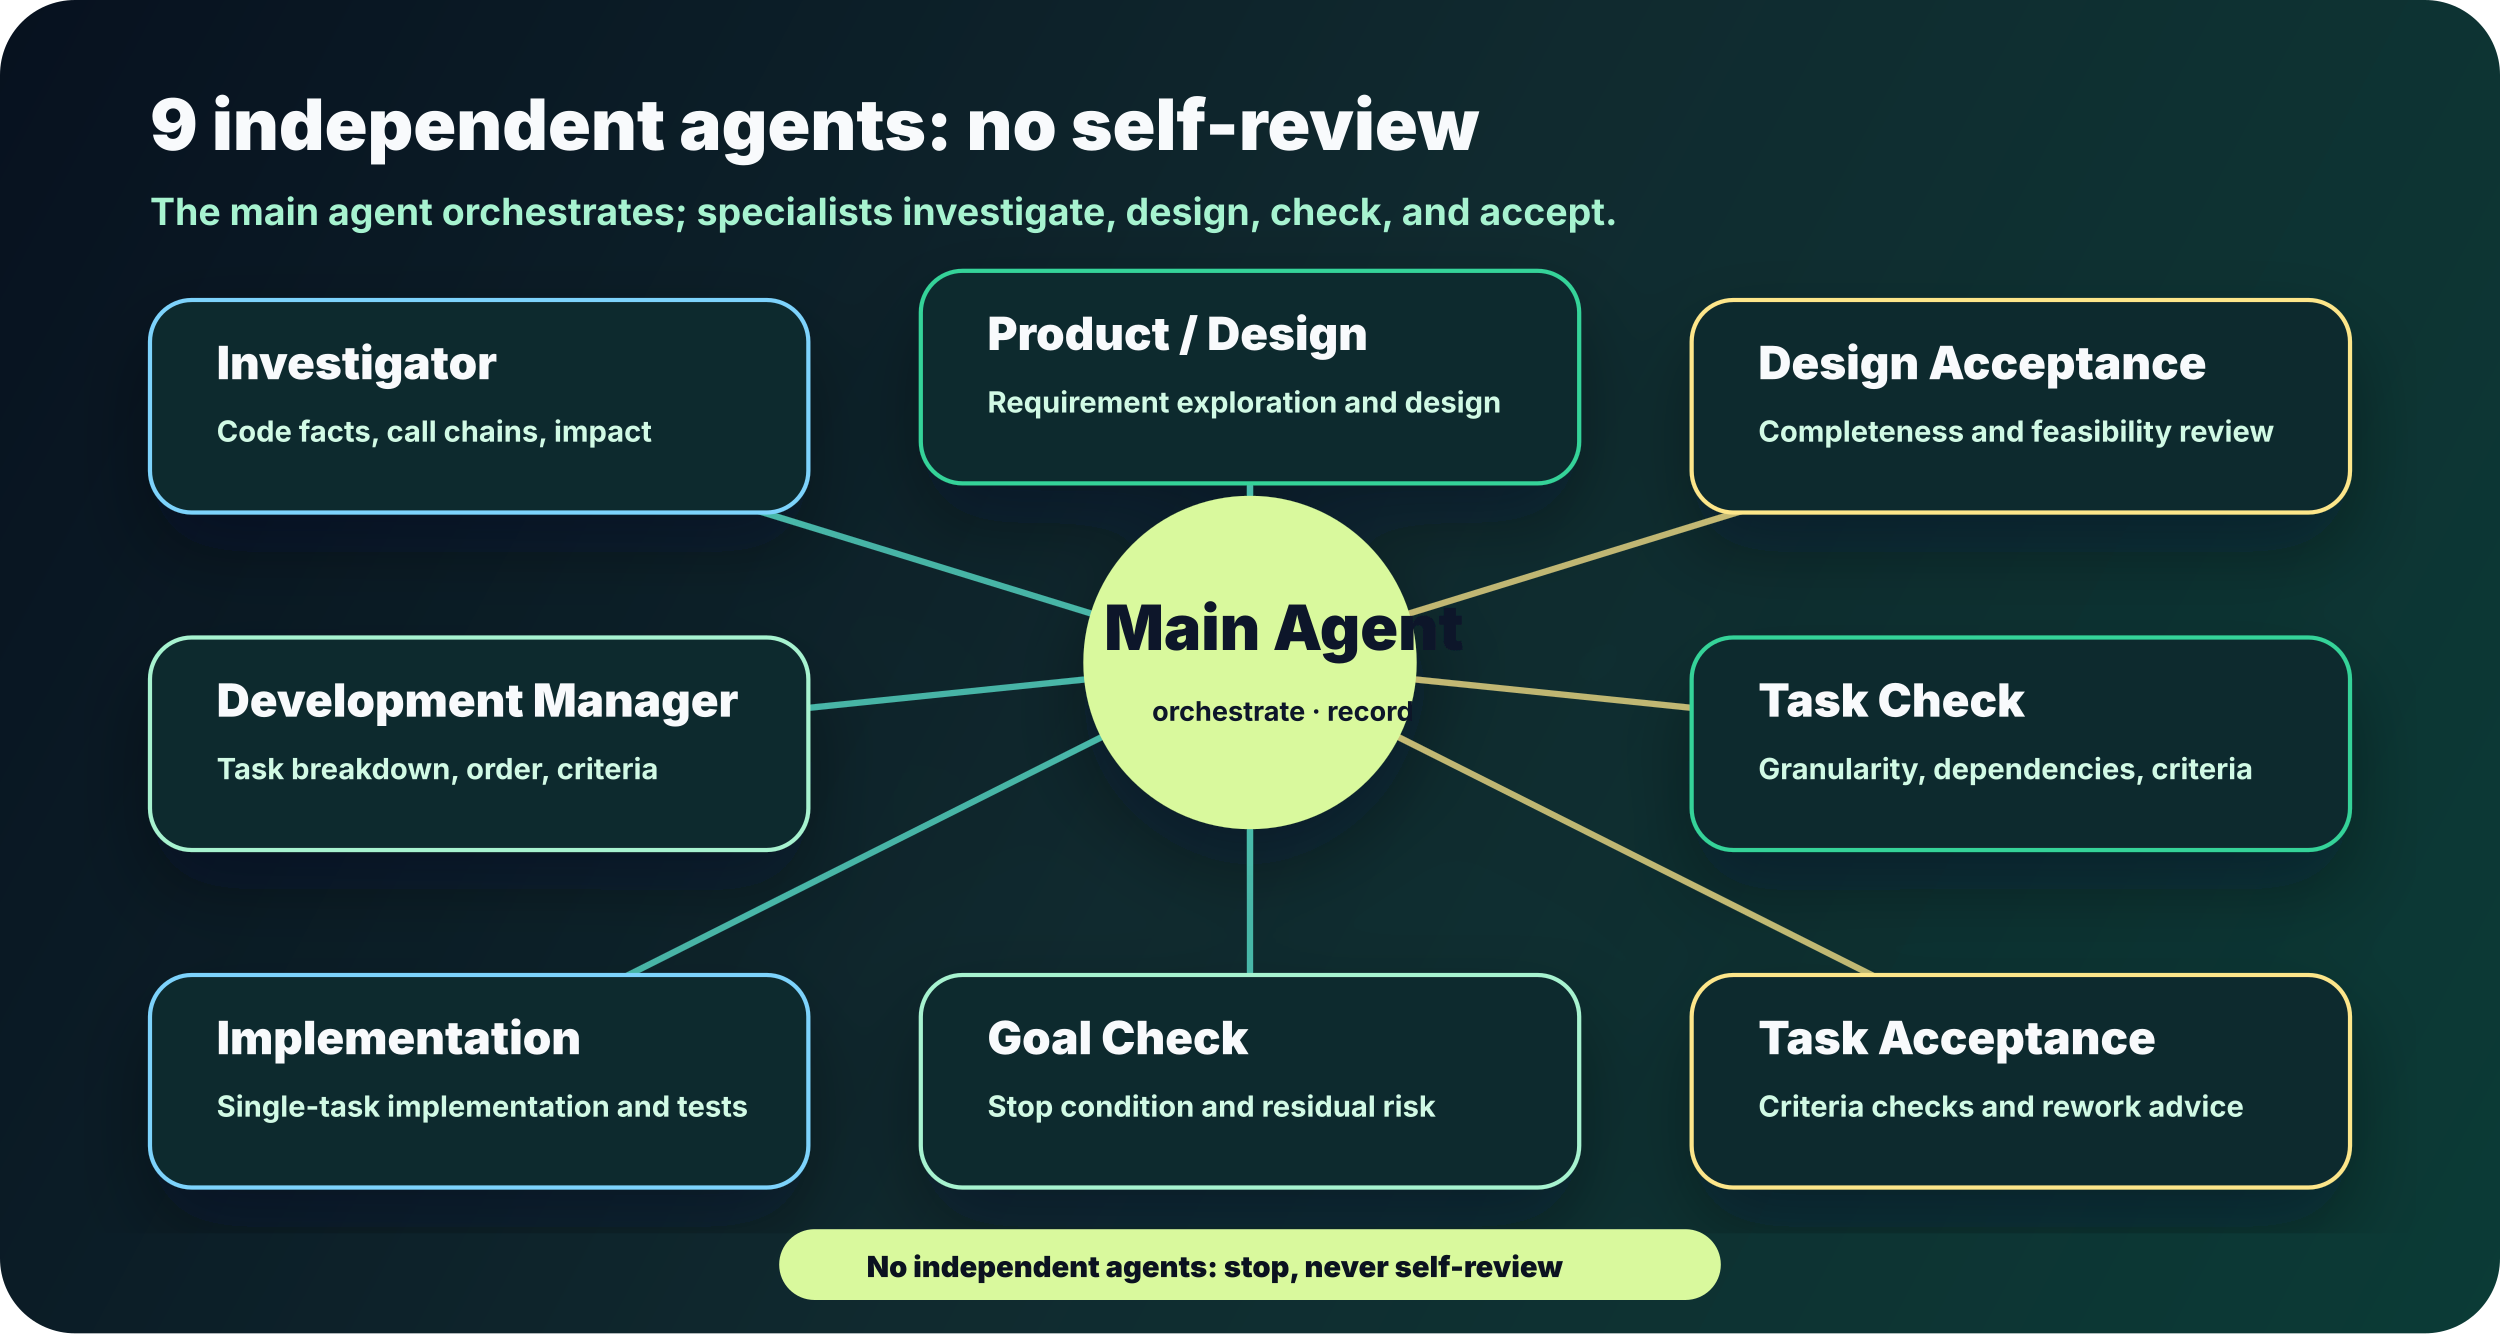
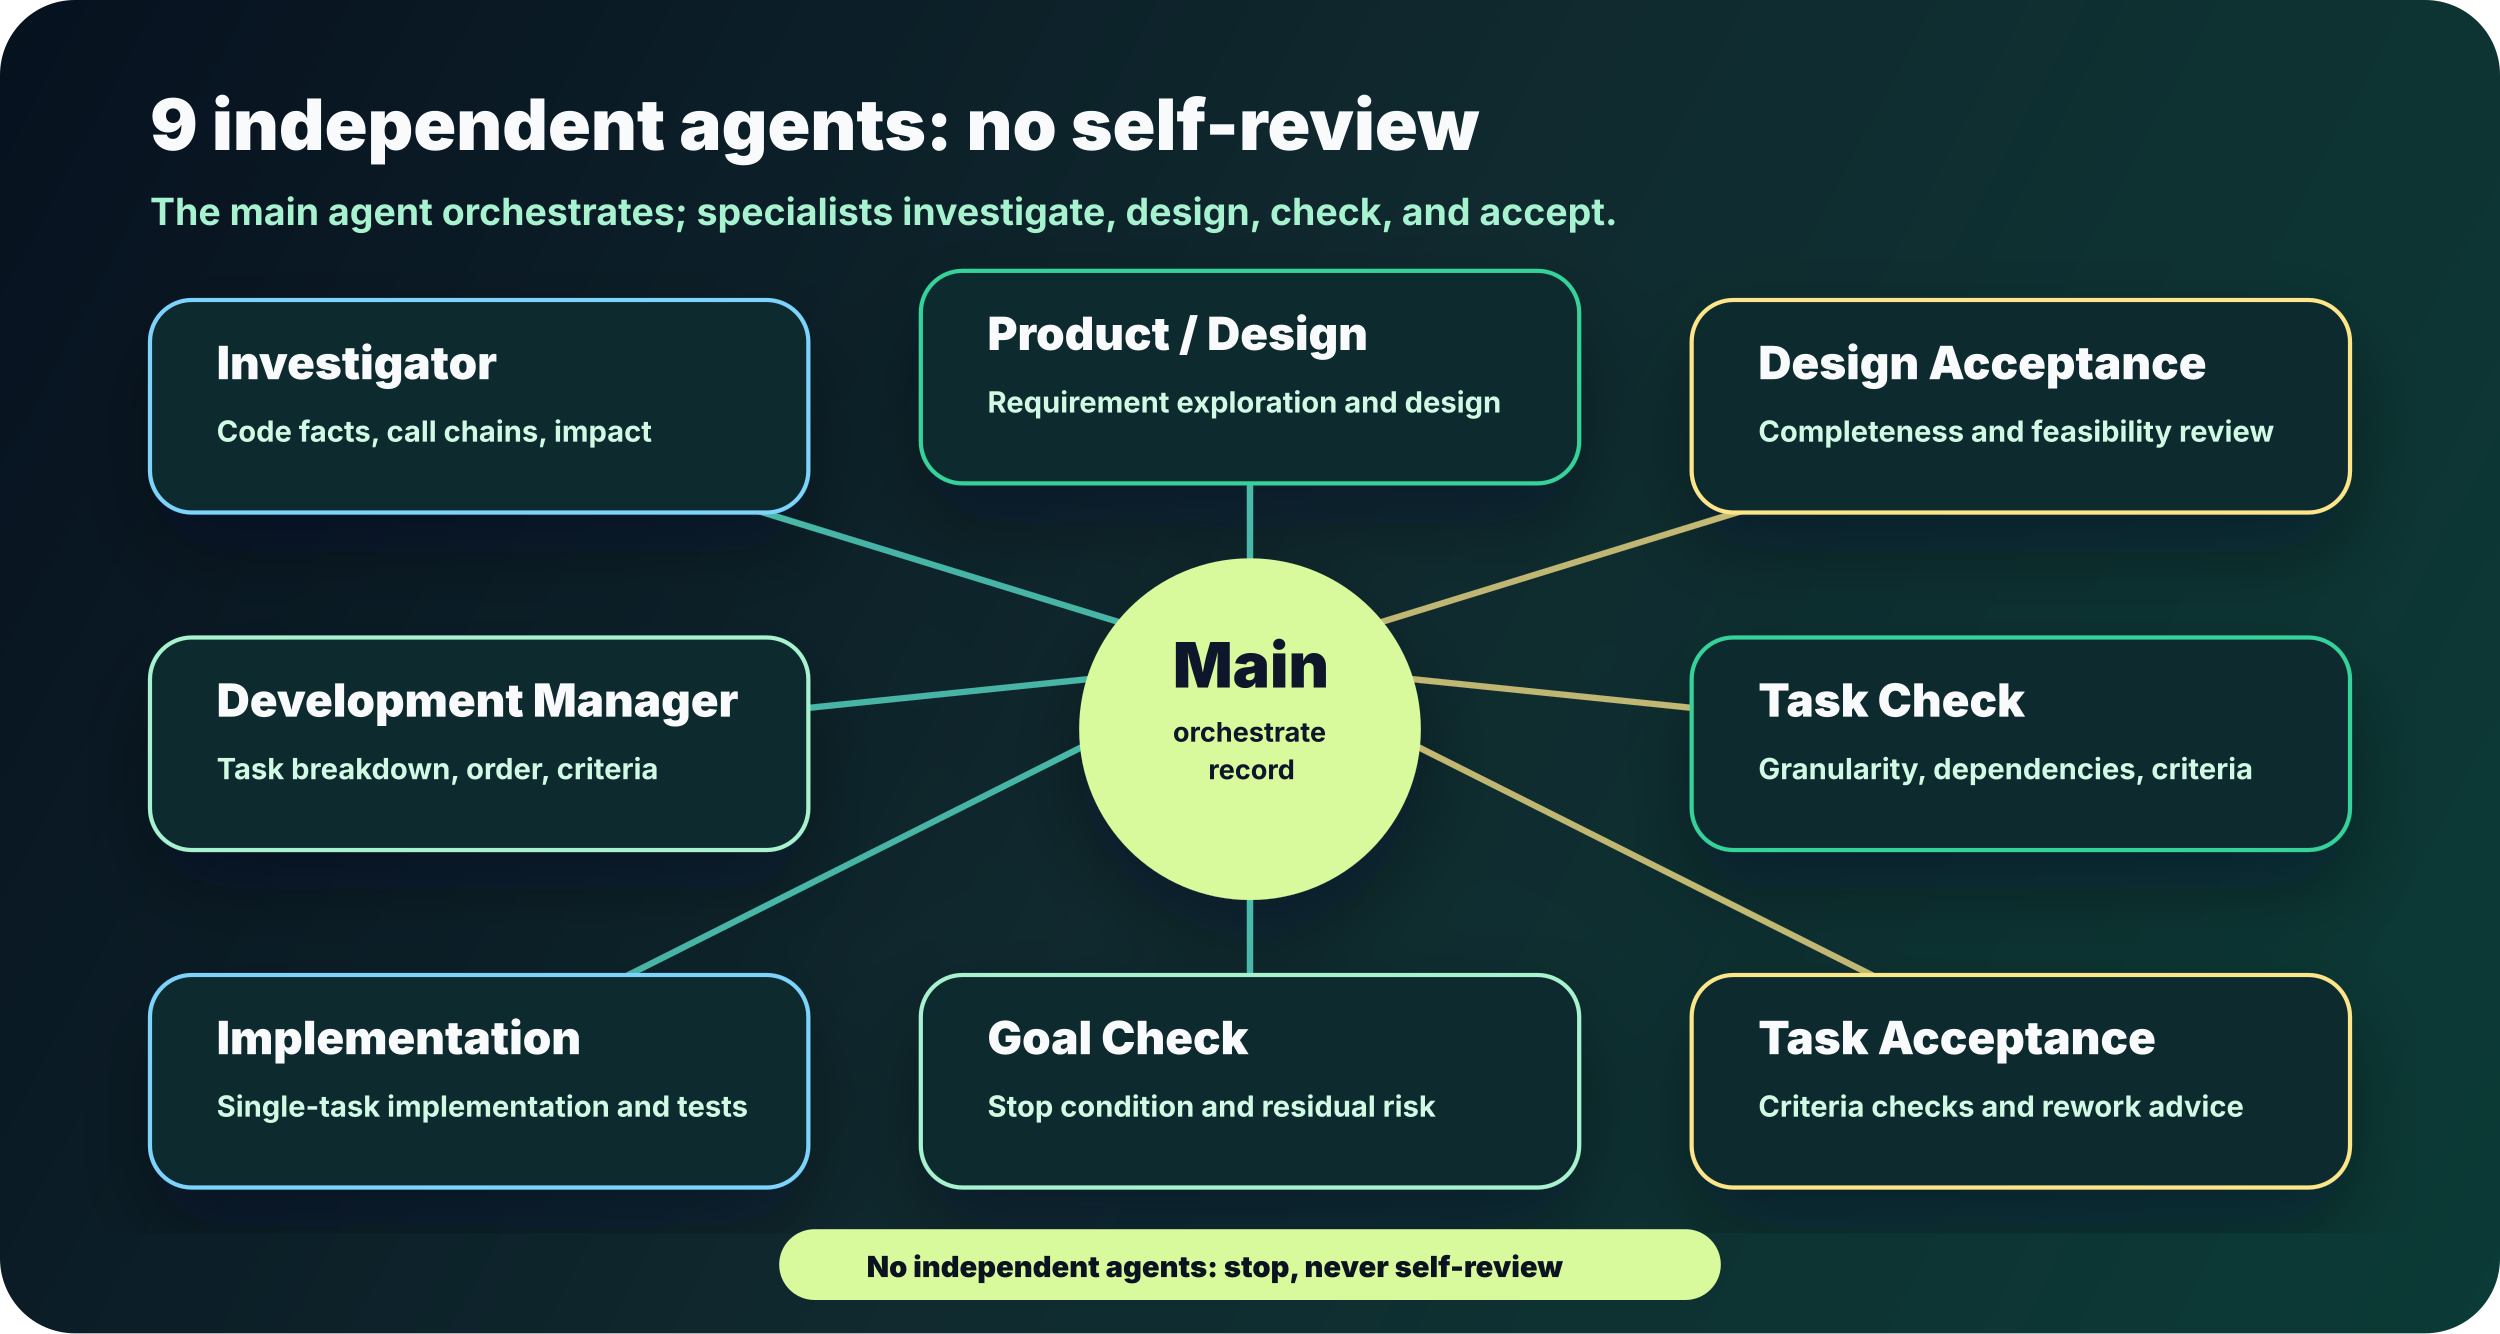
<svg xmlns="http://www.w3.org/2000/svg" width="1200" height="640" viewBox="0 0 1200 640" fill="none" role="img" aria-labelledby="title desc">
  <defs>
    <linearGradient id="bg" x1="0" y1="0" x2="1200" y2="640" gradientUnits="userSpaceOnUse">
      <stop stop-color="#07111F" />
      <stop offset="0.5" stop-color="#102A2F" />
      <stop offset="1" stop-color="#0B3B36" />
    </linearGradient>
    <filter id="shadow" x="40" y="92" width="1120" height="500" filterUnits="userSpaceOnUse" color-interpolation-filters="sRGB">
      <feDropShadow dx="0" dy="18" stdDeviation="20" flood-color="#020617" flood-opacity="0.36" />
    </filter>
    <style>
      .title { font: 900 34px Inter, "PingFang SC", "Microsoft YaHei", sans-serif; fill: #F8FAFC; letter-spacing: 0; }
      .sub { font: 700 18px Inter, "PingFang SC", "Microsoft YaHei", sans-serif; fill: #A7F3D0; letter-spacing: 0; }
      .name { font: 900 22px Inter, "PingFang SC", "Microsoft YaHei", sans-serif; fill: #F8FAFC; letter-spacing: 0; }
      .desc { font: 700 14px Inter, "PingFang SC", "Microsoft YaHei", sans-serif; fill: #D1FAE5; letter-spacing: 0; }
      .center { font: 900 30px Inter, "PingFang SC", "Microsoft YaHei", sans-serif; fill: #0F172A; letter-spacing: 0; }
      .label { font: 700 13px Inter, "PingFang SC", "Microsoft YaHei", sans-serif; fill: #0F172A; }
      .tier { font: 900 14px Inter, "PingFang SC", "Microsoft YaHei", sans-serif; fill: #0B1220; letter-spacing: 0; }
    </style>
  </defs>
  <rect width="1200" height="640" rx="36" fill="url(#bg)" />
  <text x="72" y="72" class="title">9 independent agents: no self-review</text>
  <text x="72" y="108" class="sub">The main agent orchestrates; specialists investigate, design, check, and accept.</text>
  <g filter="url(#shadow)">
    <line x1="600" y1="318" x2="230" y2="204" stroke="#5EEAD4" stroke-width="3" stroke-opacity="0.72" />
    <line x1="600" y1="318" x2="230" y2="356" stroke="#5EEAD4" stroke-width="3" stroke-opacity="0.72" />
    <line x1="600" y1="318" x2="230" y2="504" stroke="#5EEAD4" stroke-width="3" stroke-opacity="0.72" />
    <line x1="600" y1="318" x2="600" y2="188" stroke="#5EEAD4" stroke-width="3" stroke-opacity="0.72" />
    <line x1="600" y1="318" x2="600" y2="506" stroke="#5EEAD4" stroke-width="3" stroke-opacity="0.72" />
    <line x1="600" y1="318" x2="970" y2="204" stroke="#FDE68A" stroke-width="3" stroke-opacity="0.74" />
    <line x1="600" y1="318" x2="970" y2="356" stroke="#FDE68A" stroke-width="3" stroke-opacity="0.74" />
    <line x1="600" y1="318" x2="970" y2="504" stroke="#FDE68A" stroke-width="3" stroke-opacity="0.74" />
    <g>
-       <circle cx="600" cy="318" r="80" fill="#D9F99D" />
-       <text x="530" y="312" class="center">Main Agent</text>
-       <text x="553" y="346" class="label">orchestrate · record</text>
+       <circle cx="600" cy="350" r="82" fill="#D9F99D" />
+       <text x="563" y="330" class="center">Main</text>
+       <text x="563" y="356" class="label">orchestrate</text>
+       <text x="580" y="374" class="label">record</text>
    </g>
    <rect x="72" y="144" width="316" height="102" rx="20" fill="#102A2F" stroke="#7DD3FC" stroke-width="2" />
    <text x="104" y="182" class="name">Investigator</text>
    <text x="104" y="212" class="desc">Code facts, call chains, impact</text>
    <rect x="442" y="130" width="316" height="102" rx="20" fill="#102A2F" stroke="#34D399" stroke-width="2" />
    <text x="474" y="168" class="name">Product / Design</text>
    <text x="474" y="198" class="desc">Requirement exploration and design</text>
    <rect x="812" y="144" width="316" height="102" rx="20" fill="#102A2F" stroke="#FDE68A" stroke-width="2" />
    <text x="844" y="182" class="name">Design Acceptance</text>
    <text x="844" y="212" class="desc">Completeness and feasibility review</text>
    <rect x="72" y="306" width="316" height="102" rx="20" fill="#102A2F" stroke="#A7F3D0" stroke-width="2" />
    <text x="104" y="344" class="name">Development Manager</text>
    <text x="104" y="374" class="desc">Task breakdown, order, criteria</text>
    <rect x="812" y="306" width="316" height="102" rx="20" fill="#102A2F" stroke="#34D399" stroke-width="2" />
    <text x="844" y="344" class="name">Task Check</text>
    <text x="844" y="374" class="desc">Granularity, dependencies, criteria</text>
    <rect x="72" y="468" width="316" height="102" rx="20" fill="#102A2F" stroke="#7DD3FC" stroke-width="2" />
    <text x="104" y="506" class="name">Implementation</text>
    <text x="104" y="536" class="desc">Single-task implementation and tests</text>
    <rect x="442" y="468" width="316" height="102" rx="20" fill="#102A2F" stroke="#A7F3D0" stroke-width="2" />
    <text x="474" y="506" class="name">Goal Check</text>
    <text x="474" y="536" class="desc">Stop condition and residual risk</text>
    <rect x="812" y="468" width="316" height="102" rx="20" fill="#102A2F" stroke="#FDE68A" stroke-width="2" />
    <text x="844" y="506" class="name">Task Acceptance</text>
    <text x="844" y="536" class="desc">Criteria checks and rework advice</text>
  </g>
  <rect x="374" y="590" width="452" height="34" rx="17" fill="#D9F99D" />
  <text x="416" y="613" class="tier">No independent agents: stop, never self-review</text>
</svg>
